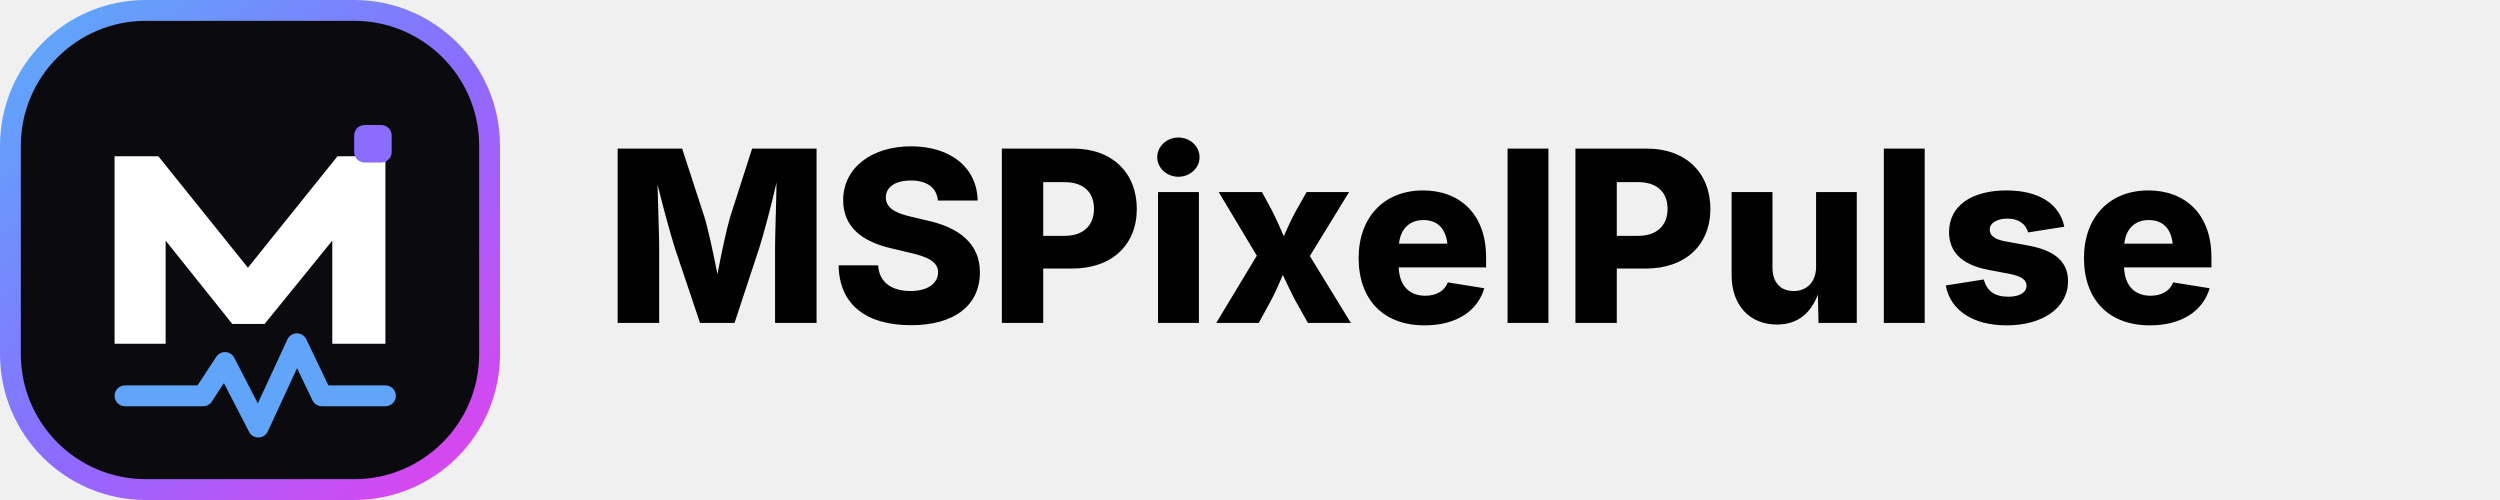
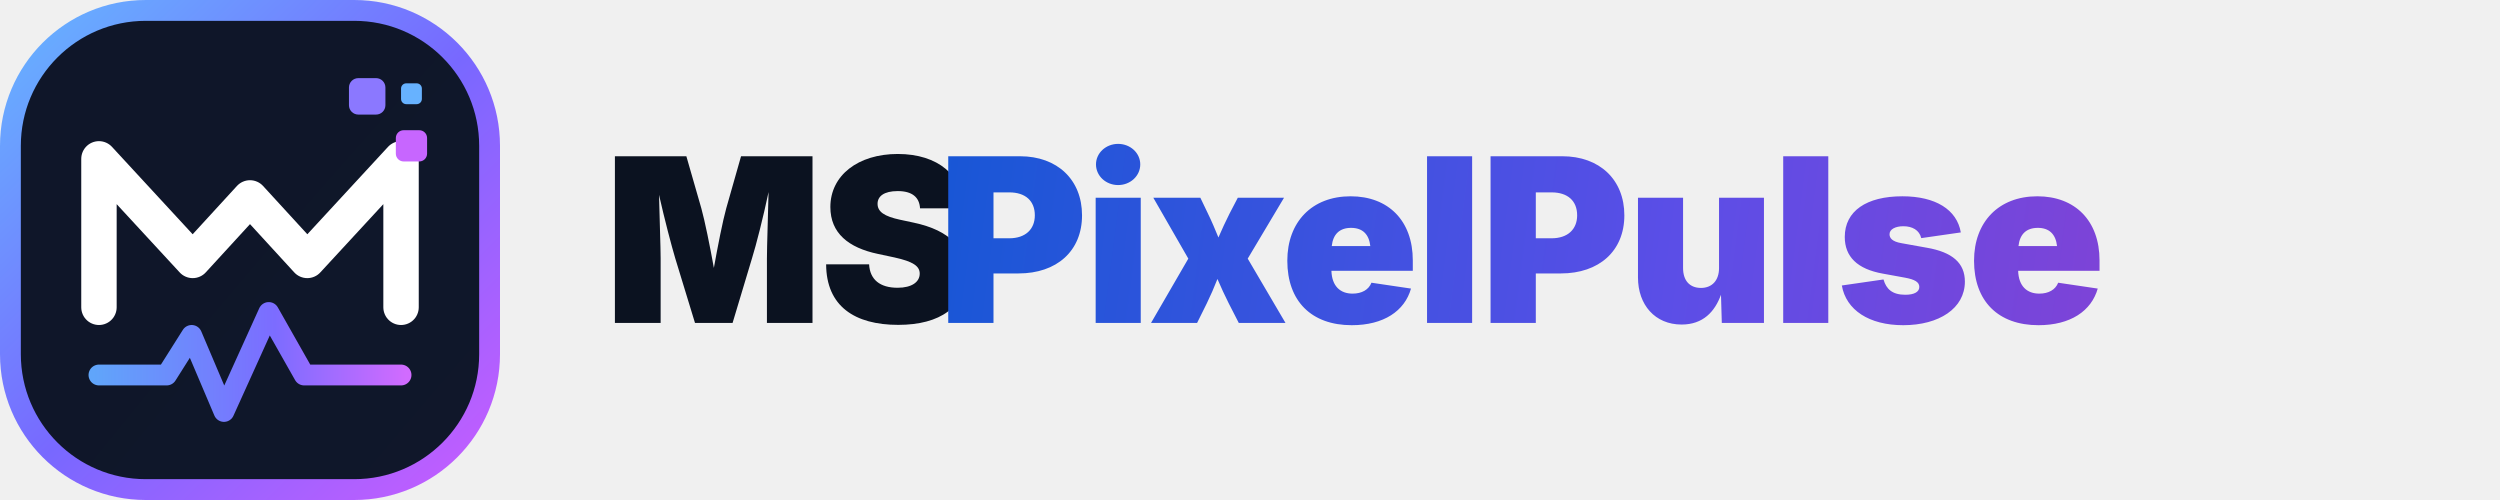
<svg xmlns="http://www.w3.org/2000/svg" width="240" height="48" viewBox="0 0 240 48" fill="none" role="img" aria-labelledby="title desc">
-   <rect x="1" y="1" width="46" height="46" rx="13" fill="#0B0B0F" stroke="url(#markStroke)" stroke-width="2" />
-   <path d="M11 33V15h4.2l8.6 10.7L32.4 15H37v18h-5.1V23.1l-6.5 8h-3.1l-6.4-8V33H11Z" fill="white" />
-   <rect x="34" y="12" width="3.6" height="3.6" rx="1" fill="#8B6CFF" />
-   <path d="M12 38h7.5l2.1-3.2 3.2 6.2 3.7-8 2.4 5H37" stroke="#60A5FA" stroke-width="2" stroke-linecap="round" stroke-linejoin="round" />
-   <text x="58" y="31" fill="currentColor" font-family="Inter, ui-sans-serif, system-ui, -apple-system, BlinkMacSystemFont, 'Segoe UI', sans-serif" font-size="23" font-weight="800" letter-spacing="0">MSPixelPulse</text>
  <defs>
-     <linearGradient id="markStroke" x1="5" y1="3" x2="44" y2="45" gradientUnits="userSpaceOnUse">
+     <linearGradient id="frame" x1="2" y1="1" x2="47" y2="48" gradientUnits="userSpaceOnUse">
+       <stop stop-color="#66B3FF" />
+       <stop offset="0.5" stop-color="#7868FF" />
+       <stop offset="1" stop-color="#C95CFF" />
+     </linearGradient>
+     <linearGradient id="pulse" x1="9" y1="35" x2="39" y2="35" gradientUnits="userSpaceOnUse">
      <stop stop-color="#60A5FA" />
-       <stop offset="0.52" stop-color="#8B6CFF" />
-       <stop offset="1" stop-color="#D946EF" />
+       <stop offset="0.58" stop-color="#7C6CFF" />
+       <stop offset="1" stop-color="#D16BFF" />
    </linearGradient>
+     <linearGradient id="word" x1="87" y1="17" x2="218" y2="34" gradientUnits="userSpaceOnUse">
+       <stop stop-color="#1557D5" />
+       <stop offset="0.56" stop-color="#5B4EE7" />
+       <stop offset="1" stop-color="#8B3FD1" />
+     </linearGradient>
+     <radialGradient id="glow" cx="0" cy="0" r="1" gradientTransform="translate(15 10) rotate(49) scale(36)">
+       <stop stop-color="#172341" />
+       <stop offset="1" stop-color="#070910" />
+     </radialGradient>
  </defs>
+   <rect x="1" y="1" width="46" height="46" rx="13" fill="url(#glow)" stroke="url(#frame)" stroke-width="2" />
+   <path d="M9.5 29.5V15.25L18.5 25L24 19L29.5 25L38.5 15.25V29.5" stroke="#FFFFFF" stroke-width="3.4" stroke-linecap="round" stroke-linejoin="round" />
+   <path d="M9.5 36H16L18.4 32.2L21.5 39.5L25.8 30L29.2 36H38.5" stroke="url(#pulse)" stroke-width="2" stroke-linecap="round" stroke-linejoin="round" />
+   <rect x="33.5" y="7.5" width="3.5" height="3.5" rx="0.9" fill="#8B78FF" />
+   <rect x="38.5" y="8" width="2" height="2" rx="0.5" fill="#67B2FF" />
+   <rect x="38" y="12.5" width="3" height="3" rx="0.75" fill="#C766FF" />
+   <text x="58" y="31" fill="#0B1220" font-family="Inter, ui-sans-serif, system-ui, -apple-system, BlinkMacSystemFont, 'Segoe UI', sans-serif" font-size="22" font-weight="850" letter-spacing="-0.35">MS</text>
+   <text x="90" y="31" fill="url(#word)" font-family="Inter, ui-sans-serif, system-ui, -apple-system, BlinkMacSystemFont, 'Segoe UI', sans-serif" font-size="22" font-weight="850" letter-spacing="-0.35">PixelPulse</text>
</svg>
